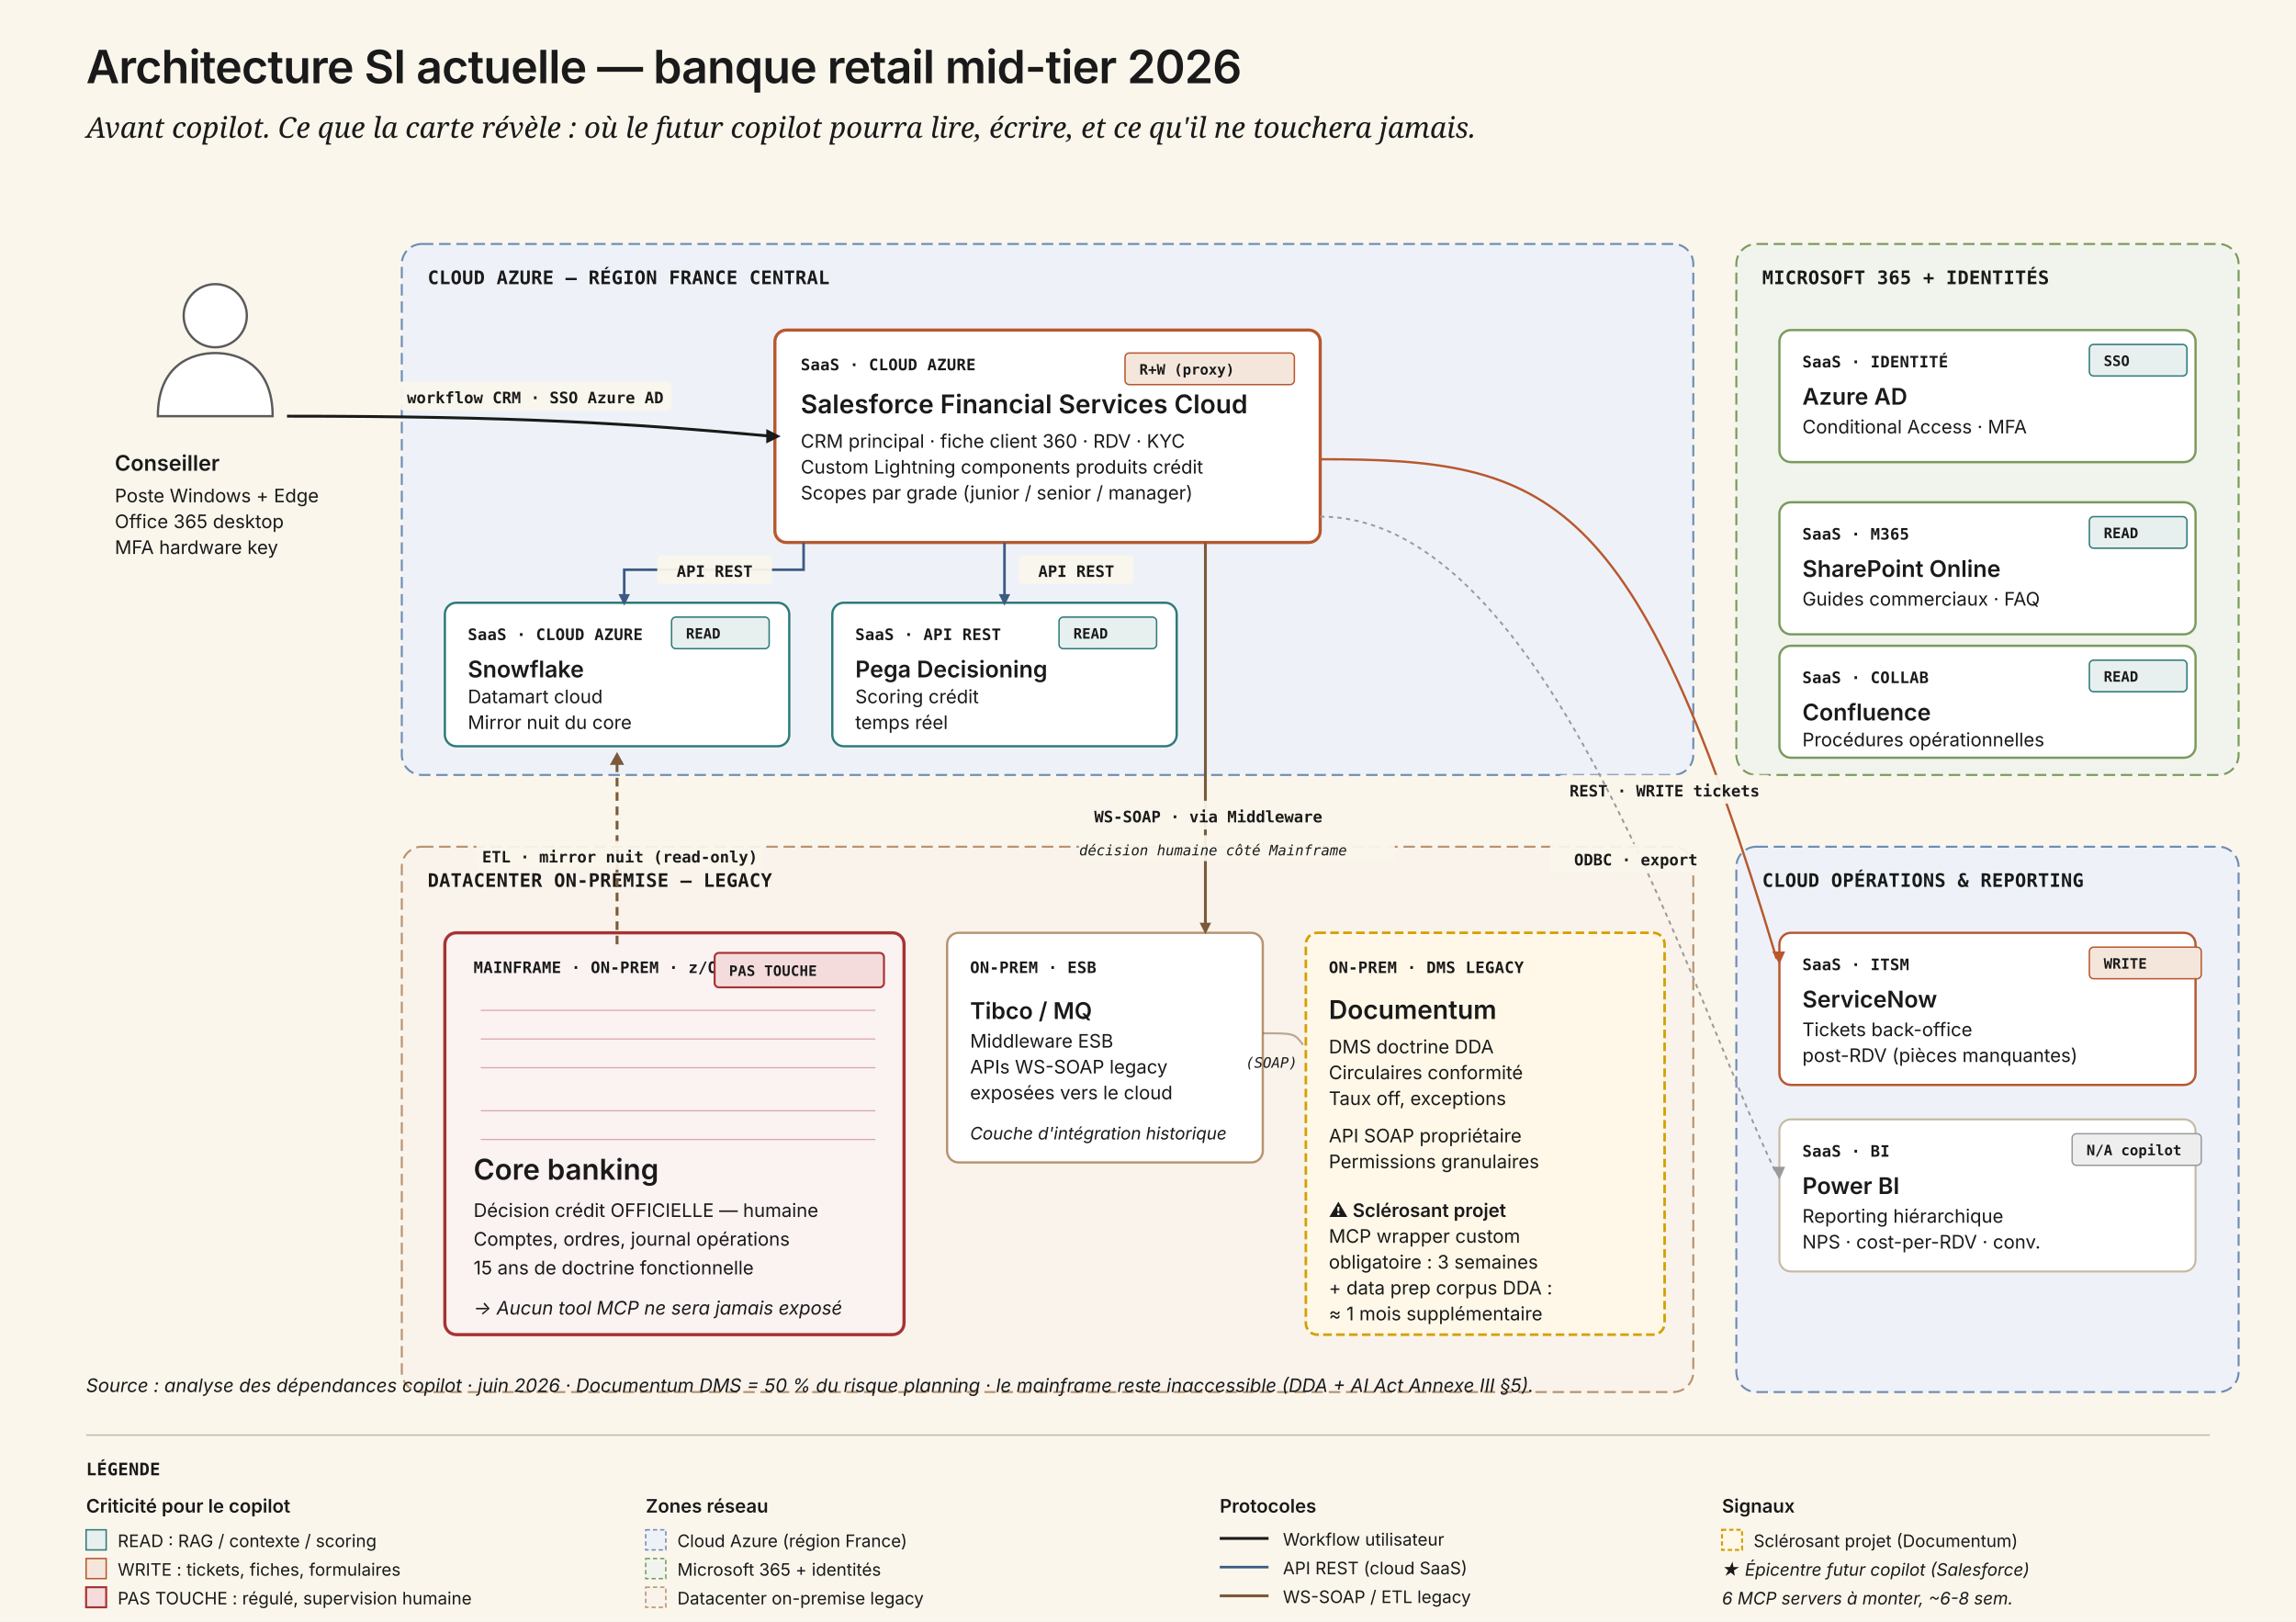
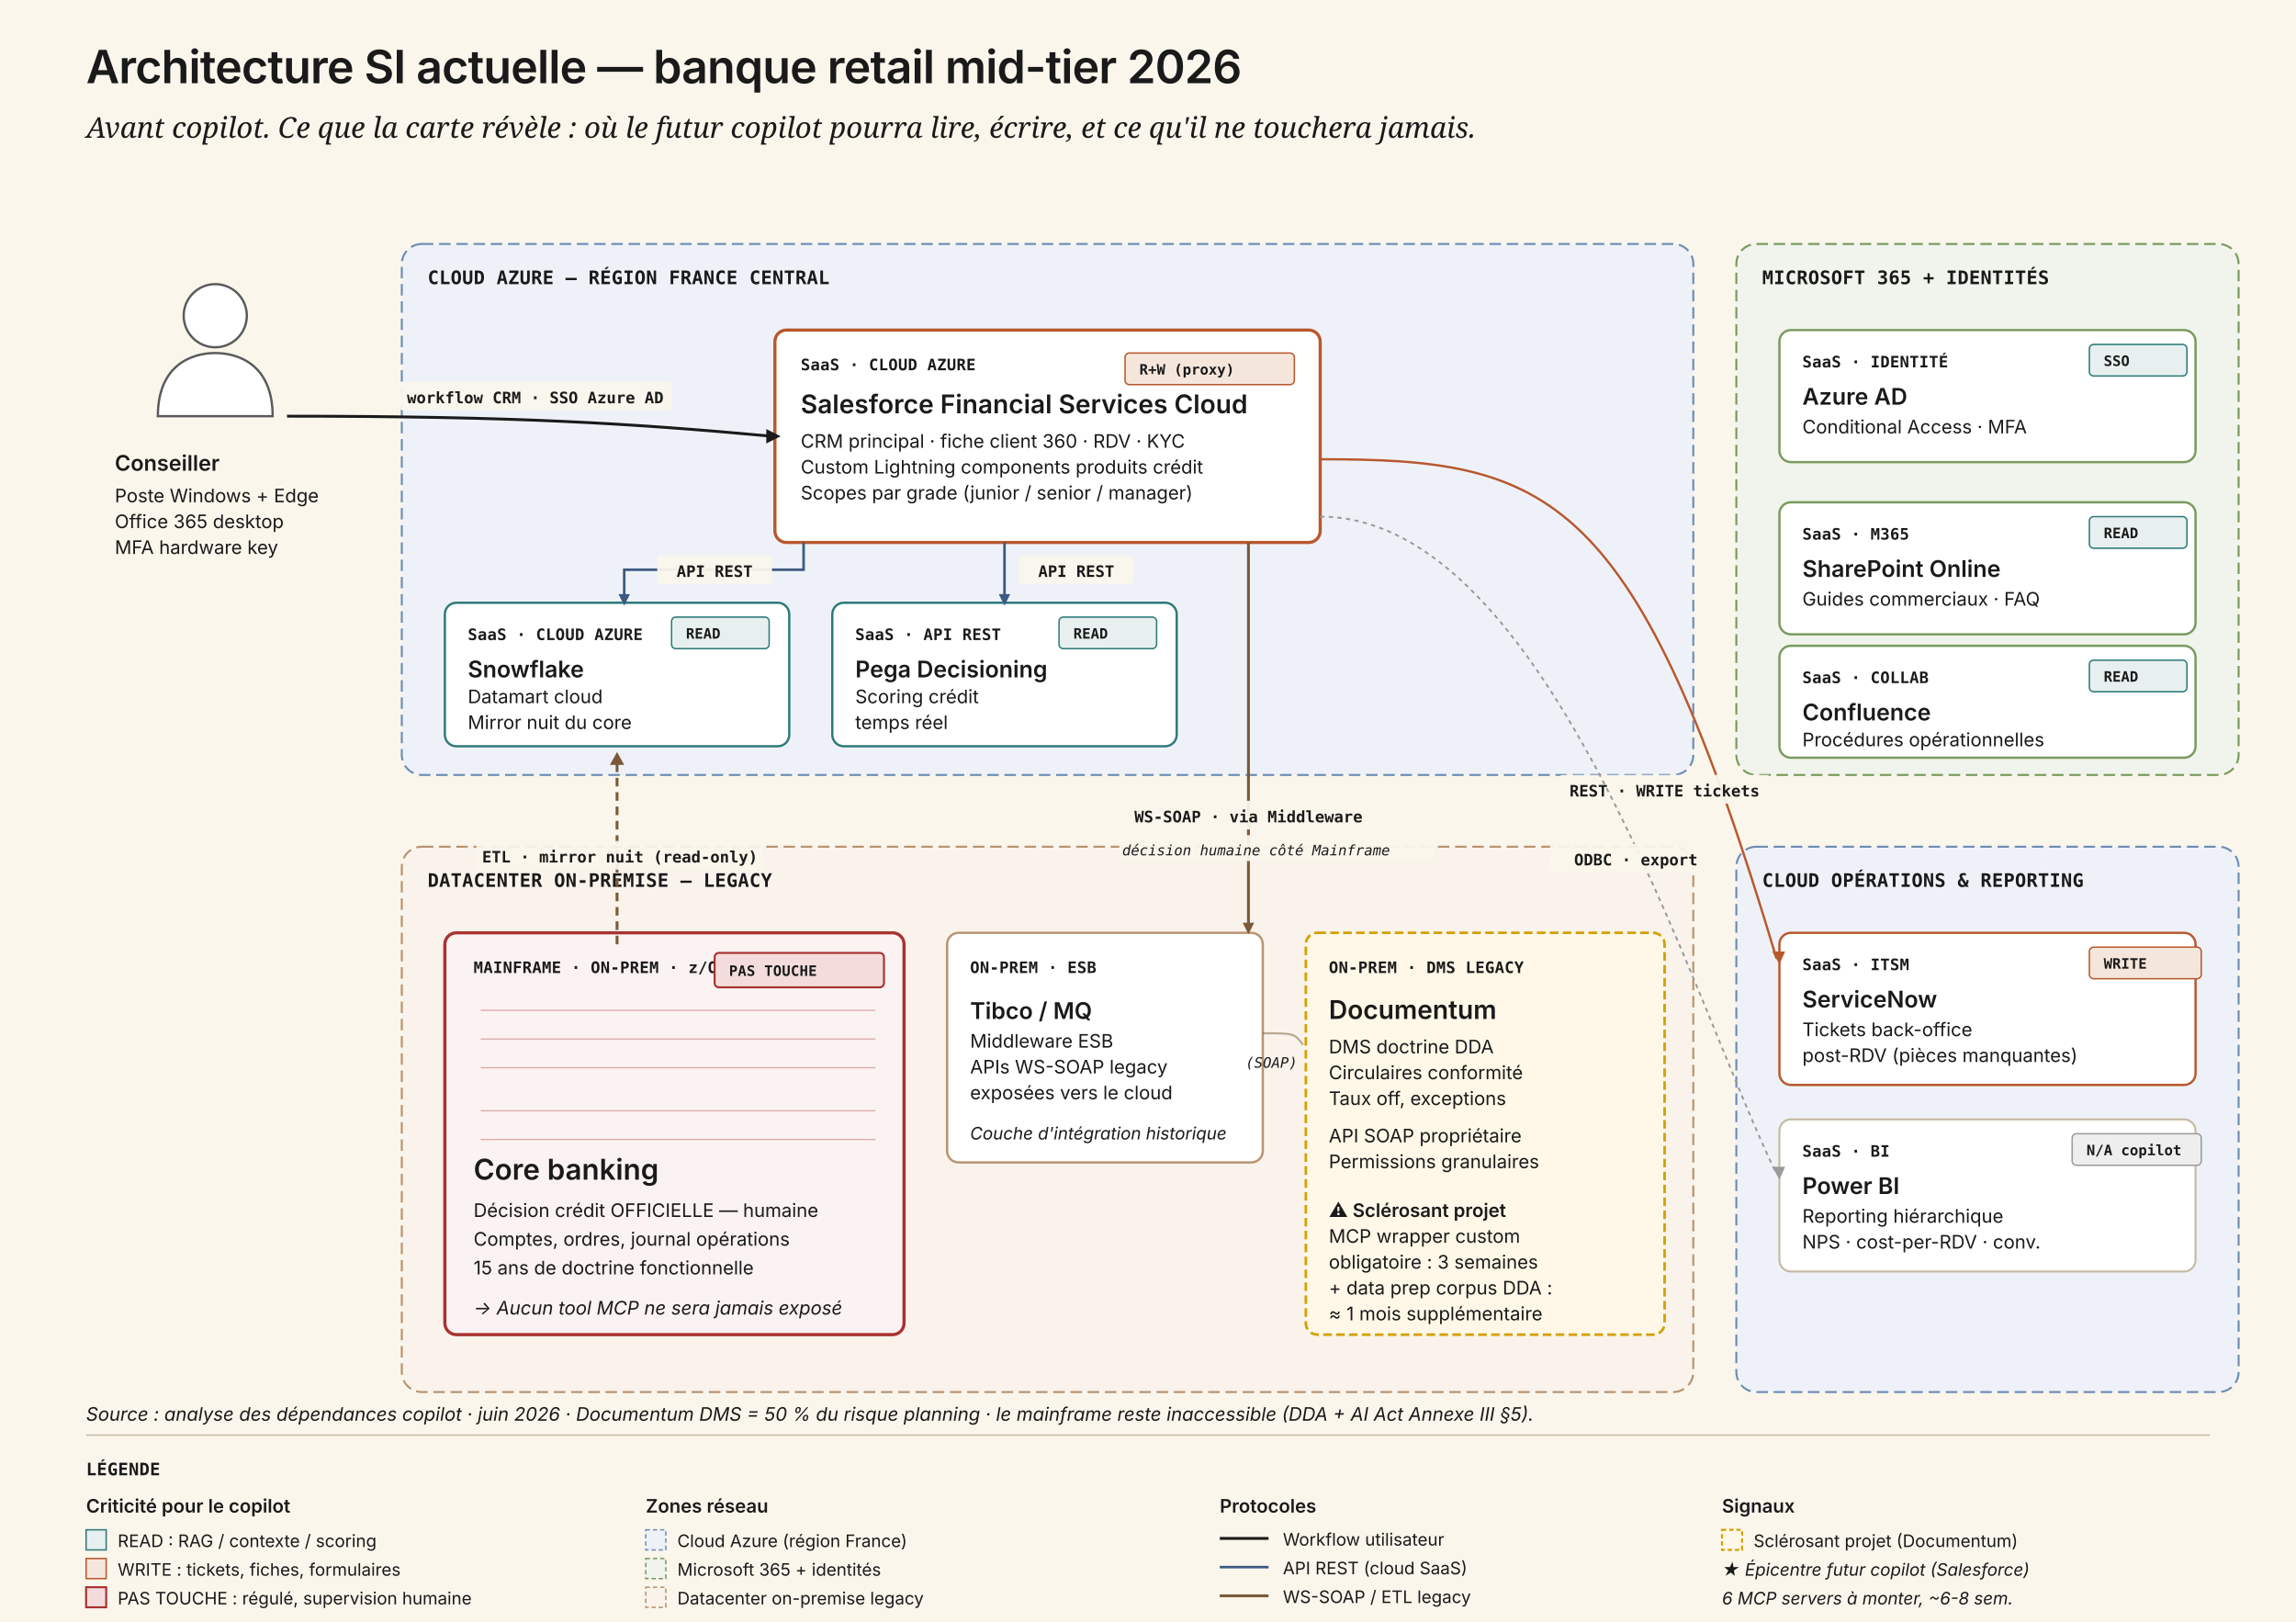
<svg xmlns="http://www.w3.org/2000/svg" viewBox="0 0 1600 1130" font-family="Inter, system-ui, sans-serif" fill="#1a1a1a">
  <style>
    .display { font-family: 'Fraunces', Georgia, serif; }
    .body    { font-family: 'Inter', system-ui, sans-serif; }
    .mono    { font-family: 'JetBrains Mono', ui-monospace, monospace; }
    text { fill: #1a1a1a; }
  </style>
  <rect width="1600" height="1130" fill="#faf6ec" />
  <text x="60" y="58" font-size="32" font-weight="600" letter-spacing="-0.5">
    Architecture SI actuelle — banque retail mid-tier 2026
  </text>
  <text x="60" y="96" class="display" font-size="20" font-style="italic" fill="#5a5a5a">
    Avant copilot. Ce que la carte révèle : où le futur copilot pourra lire, écrire, et ce qu'il ne touchera jamais.
  </text>
  <rect x="280" y="170" width="900" height="370" fill="#eef2f8" stroke="#6f8db4" stroke-width="1.4" stroke-dasharray="8 4" rx="14" />
  <text x="298" y="198" class="mono" font-size="13" font-weight="600" letter-spacing="0.18" fill="#3d5a82">CLOUD AZURE — RÉGION FRANCE CENTRAL</text>
  <rect x="1210" y="170" width="350" height="370" fill="#f0f4ec" stroke="#7a9a5e" stroke-width="1.4" stroke-dasharray="8 4" rx="14" />
  <text x="1228" y="198" class="mono" font-size="13" font-weight="600" letter-spacing="0.18" fill="#4d6635">MICROSOFT 365 + IDENTITÉS</text>
  <rect x="280" y="590" width="900" height="380" fill="#f9f3eb" stroke="#b89370" stroke-width="1.4" stroke-dasharray="8 4" rx="14" />
  <text x="298" y="618" class="mono" font-size="13" font-weight="600" letter-spacing="0.18" fill="#7a5a3a">DATACENTER ON-PREMISE — LEGACY</text>
  <rect x="1210" y="590" width="350" height="380" fill="#eef2f8" stroke="#6f8db4" stroke-width="1.4" stroke-dasharray="8 4" rx="14" />
  <text x="1228" y="618" class="mono" font-size="13" font-weight="600" letter-spacing="0.18" fill="#3d5a82">CLOUD OPÉRATIONS &amp; REPORTING</text>
  <g>
    <circle cx="150" cy="220" r="22" fill="#ffffff" stroke="#5a5a5a" stroke-width="1.6" />
    <path d="M 110 290 C 110 254, 134 246, 150 246 C 166 246, 190 254, 190 290 Z" fill="#ffffff" stroke="#5a5a5a" stroke-width="1.6" />
    <text x="80" y="328" font-size="15" font-weight="600" fill="#1a1a1a">Conseiller</text>
    <text x="80" y="350" font-size="13" fill="#5a5a5a">Poste Windows + Edge</text>
    <text x="80" y="368" font-size="13" fill="#5a5a5a">Office 365 desktop</text>
    <text x="80" y="386" font-size="13" fill="#5a5a5a">MFA hardware key</text>
  </g>
  <g>
    <rect x="540" y="230" width="380" height="148" fill="#ffffff" stroke="#b8582e" stroke-width="2.2" rx="8" />
    <text x="558" y="258" class="mono" font-size="11" font-weight="600" letter-spacing="0.16" fill="#b8582e">SaaS · CLOUD AZURE</text>
    <text x="558" y="288" font-size="18" font-weight="600">Salesforce Financial Services Cloud</text>
    <text x="558" y="312" font-size="13" fill="#5a5a5a">CRM principal · fiche client 360 · RDV · KYC</text>
    <text x="558" y="330" font-size="13" fill="#5a5a5a">Custom Lightning components produits crédit</text>
    <text x="558" y="348" font-size="13" fill="#5a5a5a">Scopes par grade (junior / senior / manager)</text>
    <rect x="784" y="246" width="118" height="22" fill="#f5e6dc" stroke="#b8582e" rx="3" />
    <text x="794" y="261" class="mono" font-size="10" font-weight="700" fill="#b8582e">R+W (proxy)</text>
  </g>
  <g>
    <rect x="310" y="420" width="240" height="100" fill="#ffffff" stroke="#2e7a7a" stroke-width="1.6" rx="8" />
    <text x="326" y="446" class="mono" font-size="11" font-weight="600" letter-spacing="0.16" fill="#2e7a7a">SaaS · CLOUD AZURE</text>
    <text x="326" y="472" font-size="16" font-weight="600">Snowflake</text>
    <text x="326" y="490" font-size="13" fill="#5a5a5a">Datamart cloud</text>
    <text x="326" y="508" font-size="13" fill="#5a5a5a">Mirror nuit du core</text>
    <rect x="468" y="430" width="68" height="22" fill="#e8f0ef" stroke="#2e7a7a" rx="3" />
    <text x="478" y="445" class="mono" font-size="10" font-weight="700" fill="#2e7a7a">READ</text>
  </g>
  <g>
    <rect x="580" y="420" width="240" height="100" fill="#ffffff" stroke="#2e7a7a" stroke-width="1.6" rx="8" />
    <text x="596" y="446" class="mono" font-size="11" font-weight="600" letter-spacing="0.16" fill="#2e7a7a">SaaS · API REST</text>
    <text x="596" y="472" font-size="16" font-weight="600">Pega Decisioning</text>
    <text x="596" y="490" font-size="13" fill="#5a5a5a">Scoring crédit</text>
    <text x="596" y="508" font-size="13" fill="#5a5a5a">temps réel</text>
    <rect x="738" y="430" width="68" height="22" fill="#e8f0ef" stroke="#2e7a7a" rx="3" />
    <text x="748" y="445" class="mono" font-size="10" font-weight="700" fill="#2e7a7a">READ</text>
  </g>
  <g>
    <rect x="1240" y="230" width="290" height="92" fill="#ffffff" stroke="#7a9a5e" stroke-width="1.6" rx="8" />
    <text x="1256" y="256" class="mono" font-size="11" font-weight="600" letter-spacing="0.16" fill="#4d6635">SaaS · IDENTITÉ</text>
    <text x="1256" y="282" font-size="16" font-weight="600">Azure AD</text>
    <text x="1256" y="302" font-size="13" fill="#5a5a5a">Conditional Access · MFA</text>
    <rect x="1456" y="240" width="68" height="22" fill="#e8f0ef" stroke="#2e7a7a" rx="3" />
    <text x="1466" y="255" class="mono" font-size="10" font-weight="700" fill="#2e7a7a">SSO</text>
  </g>
  <g>
    <rect x="1240" y="350" width="290" height="92" fill="#ffffff" stroke="#7a9a5e" stroke-width="1.6" rx="8" />
    <text x="1256" y="376" class="mono" font-size="11" font-weight="600" letter-spacing="0.16" fill="#4d6635">SaaS · M365</text>
    <text x="1256" y="402" font-size="16" font-weight="600">SharePoint Online</text>
    <text x="1256" y="422" font-size="13" fill="#5a5a5a">Guides commerciaux · FAQ</text>
    <rect x="1456" y="360" width="68" height="22" fill="#e8f0ef" stroke="#2e7a7a" rx="3" />
    <text x="1466" y="375" class="mono" font-size="10" font-weight="700" fill="#2e7a7a">READ</text>
  </g>
  <g>
    <rect x="1240" y="450" width="290" height="78" fill="#ffffff" stroke="#7a9a5e" stroke-width="1.6" rx="8" />
    <text x="1256" y="476" class="mono" font-size="11" font-weight="600" letter-spacing="0.16" fill="#4d6635">SaaS · COLLAB</text>
    <text x="1256" y="502" font-size="16" font-weight="600">Confluence</text>
    <text x="1256" y="520" font-size="13" fill="#5a5a5a">Procédures opérationnelles</text>
    <rect x="1456" y="460" width="68" height="22" fill="#e8f0ef" stroke="#2e7a7a" rx="3" />
    <text x="1466" y="475" class="mono" font-size="10" font-weight="700" fill="#2e7a7a">READ</text>
  </g>
  <g>
    <rect x="310" y="650" width="320" height="280" fill="#fbf2f2" stroke="#a83232" stroke-width="2.2" rx="8" />
    <line x1="335" y1="704" x2="610" y2="704" stroke="#a83232" stroke-width="0.8" opacity="0.4" />
    <line x1="335" y1="724" x2="610" y2="724" stroke="#a83232" stroke-width="0.8" opacity="0.4" />
    <line x1="335" y1="744" x2="610" y2="744" stroke="#a83232" stroke-width="0.8" opacity="0.4" />
    <line x1="335" y1="774" x2="610" y2="774" stroke="#a83232" stroke-width="0.8" opacity="0.4" />
    <line x1="335" y1="794" x2="610" y2="794" stroke="#a83232" stroke-width="0.8" opacity="0.4" />
    <text x="330" y="678" class="mono" font-size="11" font-weight="700" letter-spacing="0.18" fill="#a83232">MAINFRAME · ON-PREM · z/OS COBOL</text>
    <text x="330" y="822" font-size="20" font-weight="600" fill="#a83232">Core banking</text>
    <text x="330" y="848" font-size="13" fill="#5a5a5a">Décision crédit OFFICIELLE — humaine</text>
    <text x="330" y="868" font-size="13" fill="#5a5a5a">Comptes, ordres, journal opérations</text>
    <text x="330" y="888" font-size="13" fill="#5a5a5a">15 ans de doctrine fonctionnelle</text>
    <text x="330" y="916" font-size="13" font-style="italic" fill="#a83232">→ Aucun tool MCP ne sera jamais exposé</text>
    <rect x="498" y="664" width="118" height="24" fill="#f4dcdc" stroke="#a83232" stroke-width="1.4" rx="3" />
    <text x="508" y="680" class="mono" font-size="10" font-weight="700" letter-spacing="0.12" fill="#a83232">PAS TOUCHE</text>
  </g>
  <g>
    <rect x="660" y="650" width="220" height="160" fill="#ffffff" stroke="#b89370" stroke-width="1.6" rx="8" />
    <text x="676" y="678" class="mono" font-size="11" font-weight="600" letter-spacing="0.16" fill="#7a5a3a">ON-PREM · ESB</text>
    <text x="676" y="710" font-size="16" font-weight="600">Tibco / MQ</text>
    <text x="676" y="730" font-size="13" fill="#5a5a5a">Middleware ESB</text>
    <text x="676" y="748" font-size="13" fill="#5a5a5a">APIs WS-SOAP legacy</text>
    <text x="676" y="766" font-size="13" fill="#5a5a5a">exposées vers le cloud</text>
    <text x="676" y="794" font-size="12" font-style="italic" fill="#7a5a3a">Couche d'intégration historique</text>
  </g>
  <g>
    <rect x="910" y="650" width="250" height="280" fill="#fff8e8" stroke="#d4a000" stroke-width="1.8" stroke-dasharray="6 3" rx="8" />
    <text x="926" y="678" class="mono" font-size="11" font-weight="700" letter-spacing="0.18" fill="#8a6500">ON-PREM · DMS LEGACY</text>
    <text x="926" y="710" font-size="18" font-weight="600">Documentum</text>
    <text x="926" y="734" font-size="13" fill="#5a5a5a">DMS doctrine DDA</text>
    <text x="926" y="752" font-size="13" fill="#5a5a5a">Circulaires conformité</text>
    <text x="926" y="770" font-size="13" fill="#5a5a5a">Taux off, exceptions</text>
    <text x="926" y="796" font-size="13" fill="#5a5a5a">API SOAP propriétaire</text>
    <text x="926" y="814" font-size="13" fill="#5a5a5a">Permissions granulaires</text>
    <text x="926" y="848" font-size="13" font-weight="600" fill="#8a6500">⚠ Sclérosant projet</text>
    <text x="926" y="866" font-size="13" fill="#8a6500">MCP wrapper custom</text>
    <text x="926" y="884" font-size="13" fill="#8a6500">obligatoire : 3 semaines</text>
    <text x="926" y="902" font-size="13" fill="#8a6500">+ data prep corpus DDA :</text>
    <text x="926" y="920" font-size="13" fill="#8a6500">≈ 1 mois supplémentaire</text>
  </g>
  <g>
    <rect x="1240" y="650" width="290" height="106" fill="#ffffff" stroke="#b8582e" stroke-width="1.6" rx="8" />
    <text x="1256" y="676" class="mono" font-size="11" font-weight="600" letter-spacing="0.16" fill="#b8582e">SaaS · ITSM</text>
    <text x="1256" y="702" font-size="16" font-weight="600">ServiceNow</text>
    <text x="1256" y="722" font-size="13" fill="#5a5a5a">Tickets back-office</text>
    <text x="1256" y="740" font-size="13" fill="#5a5a5a">post-RDV (pièces manquantes)</text>
    <rect x="1456" y="660" width="78" height="22" fill="#f5e6dc" stroke="#b8582e" rx="3" />
    <text x="1466" y="675" class="mono" font-size="10" font-weight="700" fill="#b8582e">WRITE</text>
  </g>
  <g>
    <rect x="1240" y="780" width="290" height="106" fill="#ffffff" stroke="#c5b9a3" stroke-width="1.4" rx="8" />
    <text x="1256" y="806" class="mono" font-size="11" font-weight="600" letter-spacing="0.16" fill="#5a5a5a">SaaS · BI</text>
    <text x="1256" y="832" font-size="16" font-weight="600">Power BI</text>
    <text x="1256" y="852" font-size="13" fill="#5a5a5a">Reporting hiérarchique</text>
    <text x="1256" y="870" font-size="13" fill="#5a5a5a">NPS · cost-per-RDV · conv.</text>
    <rect x="1444" y="790" width="90" height="22" fill="#eee" stroke="#9a9a9a" rx="3" />
    <text x="1454" y="805" class="mono" font-size="10" font-weight="700" fill="#7a7a7a">N/A copilot</text>
  </g>
  <path d="M 200 290 C 360 290, 440 295, 538 304" fill="none" stroke="#1a1a1a" stroke-width="2" />
  <polygon points="544,304 534,299 534,309" fill="#1a1a1a" />
  <rect x="278" y="266" width="190" height="20" fill="#faf6ec" opacity="0.94" rx="3" />
  <text x="373" y="281" class="mono" font-size="11" font-weight="600" fill="#1a1a1a" text-anchor="middle">workflow CRM · SSO Azure AD</text>
  <path d="M 560 378 L 560 397 L 435 397 L 435 415" fill="none" stroke="#3d5a82" stroke-width="1.8" />
  <polygon points="435,422 431,414 439,414" fill="#3d5a82" />
  <rect x="458" y="387" width="80" height="20" fill="#faf6ec" opacity="0.94" rx="3" />
  <text x="498" y="402" class="mono" font-size="11" font-weight="600" fill="#3d5a82" text-anchor="middle">API REST</text>
  <path d="M 700 378 L 700 415" fill="none" stroke="#3d5a82" stroke-width="1.8" />
  <polygon points="700,422 696,414 704,414" fill="#3d5a82" />
  <rect x="710" y="387" width="80" height="20" fill="#faf6ec" opacity="0.94" rx="3" />
  <text x="750" y="402" class="mono" font-size="11" font-weight="600" fill="#3d5a82" text-anchor="middle">API REST</text>
  <path d="M 430 658 C 430 600, 430 540, 430 528" fill="none" stroke="#7a5a3a" stroke-width="2" stroke-dasharray="6 4" />
  <polygon points="430,524 425,533 435,533" fill="#7a5a3a" />
  <rect x="332" y="586" width="200" height="20" fill="#faf6ec" opacity="0.92" rx="3" />
  <text x="432" y="601" class="mono" font-size="11" font-weight="600" fill="#7a5a3a" text-anchor="middle">ETL · mirror nuit (read-only)</text>
-   <path d="M 840 378 L 840 645" fill="none" stroke="#7a5a3a" stroke-width="2" />
-   <polygon points="840,651 836,643 844,643" fill="#7a5a3a" />
-   <rect x="752" y="558" width="180" height="20" fill="#faf6ec" opacity="0.94" rx="3" />
-   <text x="842" y="573" class="mono" font-size="11" font-weight="600" fill="#7a5a3a" text-anchor="middle">WS-SOAP · via Middleware</text>
-   <rect x="752" y="582" width="220" height="18" fill="#faf6ec" opacity="0.94" rx="3" />
-   <text x="752" y="596" class="mono" font-size="10" font-style="italic" fill="#a83232">décision humaine côté Mainframe</text>
+   <path d="M 870 378 L 870 645" fill="none" stroke="#7a5a3a" stroke-width="2" />
+   <polygon points="870,651 866,643 874,643" fill="#7a5a3a" />
+   <rect x="780" y="558" width="180" height="20" fill="#faf6ec" opacity="0.94" rx="3" />
+   <text x="870" y="573" class="mono" font-size="11" font-weight="600" fill="#7a5a3a" text-anchor="middle">WS-SOAP · via Middleware</text>
+   <rect x="780" y="582" width="220" height="18" fill="#faf6ec" opacity="0.94" rx="3" />
+   <text x="782" y="596" class="mono" font-size="10" font-style="italic" fill="#a83232">décision humaine côté Mainframe</text>
  <path d="M 920 320 C 1080 320, 1140 340, 1238 668" fill="none" stroke="#b8582e" stroke-width="1.6" />
  <polygon points="1240,672 1235,663 1244,663" fill="#b8582e" />
  <rect x="1086" y="540" width="148" height="20" fill="#faf6ec" opacity="0.94" rx="3" />
  <text x="1160" y="555" class="mono" font-size="11" font-weight="600" fill="#b8582e" text-anchor="middle">REST · WRITE tickets</text>
  <path d="M 920 360 C 1080 360, 1180 700, 1238 818" fill="none" stroke="#9a9a9a" stroke-width="1.3" stroke-dasharray="3 3" />
  <polygon points="1240,822 1235,813 1244,813" fill="#9a9a9a" />
  <rect x="1080" y="588" width="120" height="20" fill="#faf6ec" opacity="0.92" rx="3" />
  <text x="1140" y="603" class="mono" font-size="11" font-weight="600" fill="#7a7a7a" text-anchor="middle">ODBC · export</text>
  <path d="M 880 720 C 902 720, 902 720, 908 728" fill="none" stroke="#7a5a3a" stroke-width="1.4" opacity="0.5" />
  <text x="868" y="744" class="mono" font-size="10" font-style="italic" fill="#8a8a8a">(SOAP)</text>
  <g>
    <line x1="60" y1="1000" x2="1540" y2="1000" stroke="#c5b9a3" stroke-width="1" />
    <text x="60" y="1028" class="mono" font-size="12" font-weight="700" letter-spacing="0.18" fill="#5a5a5a">LÉGENDE</text>
    <text x="60" y="1054" font-size="13" font-weight="600">Criticité pour le copilot</text>
    <rect x="60" y="1066" width="14" height="14" fill="#e8f0ef" stroke="#2e7a7a" />
    <text x="82" y="1078" font-size="12" fill="#1a1a1a">READ : RAG / contexte / scoring</text>
    <rect x="60" y="1086" width="14" height="14" fill="#f5e6dc" stroke="#b8582e" />
    <text x="82" y="1098" font-size="12" fill="#1a1a1a">WRITE : tickets, fiches, formulaires</text>
    <rect x="60" y="1106" width="14" height="14" fill="#f4dcdc" stroke="#a83232" stroke-width="1.4" />
    <text x="82" y="1118" font-size="12" fill="#1a1a1a">PAS TOUCHE : régulé, supervision humaine</text>
    <text x="450" y="1054" font-size="13" font-weight="600">Zones réseau</text>
    <rect x="450" y="1066" width="14" height="14" fill="#eef2f8" stroke="#6f8db4" stroke-dasharray="3 2" />
    <text x="472" y="1078" font-size="12" fill="#1a1a1a">Cloud Azure (région France)</text>
    <rect x="450" y="1086" width="14" height="14" fill="#f0f4ec" stroke="#7a9a5e" stroke-dasharray="3 2" />
    <text x="472" y="1098" font-size="12" fill="#1a1a1a">Microsoft 365 + identités</text>
    <rect x="450" y="1106" width="14" height="14" fill="#f9f3eb" stroke="#b89370" stroke-dasharray="3 2" />
    <text x="472" y="1118" font-size="12" fill="#1a1a1a">Datacenter on-premise legacy</text>
    <text x="850" y="1054" font-size="13" font-weight="600">Protocoles</text>
    <line x1="850" y1="1072" x2="884" y2="1072" stroke="#1a1a1a" stroke-width="2" />
    <text x="894" y="1077" font-size="12" fill="#1a1a1a">Workflow utilisateur</text>
    <line x1="850" y1="1092" x2="884" y2="1092" stroke="#3d5a82" stroke-width="1.8" />
    <text x="894" y="1097" font-size="12" fill="#1a1a1a">API REST (cloud SaaS)</text>
    <line x1="850" y1="1112" x2="884" y2="1112" stroke="#7a5a3a" stroke-width="2" />
    <text x="894" y="1117" font-size="12" fill="#1a1a1a">WS-SOAP / ETL legacy</text>
    <text x="1200" y="1054" font-size="13" font-weight="600">Signaux</text>
    <rect x="1200" y="1066" width="14" height="14" fill="#fff8e8" stroke="#d4a000" stroke-width="1.4" stroke-dasharray="3 2" />
    <text x="1222" y="1078" font-size="12" fill="#1a1a1a">Sclérosant projet (Documentum)</text>
    <text x="1200" y="1098" font-size="12" font-style="italic" fill="#b8582e">★ Épicentre futur copilot (Salesforce)</text>
    <text x="1200" y="1118" font-size="12" font-style="italic" fill="#8a8a8a">6 MCP servers à monter, ~6-8 sem.</text>
  </g>
-   <text x="60" y="970" font-size="13" font-style="italic" fill="#8a8a8a">
+   <text x="60" y="990" font-size="13" font-style="italic" fill="#8a8a8a">
    Source : analyse des dépendances copilot · juin 2026 · Documentum DMS = 50 % du risque planning · le mainframe reste inaccessible (DDA + AI Act Annexe III §5).
  </text>
</svg>
